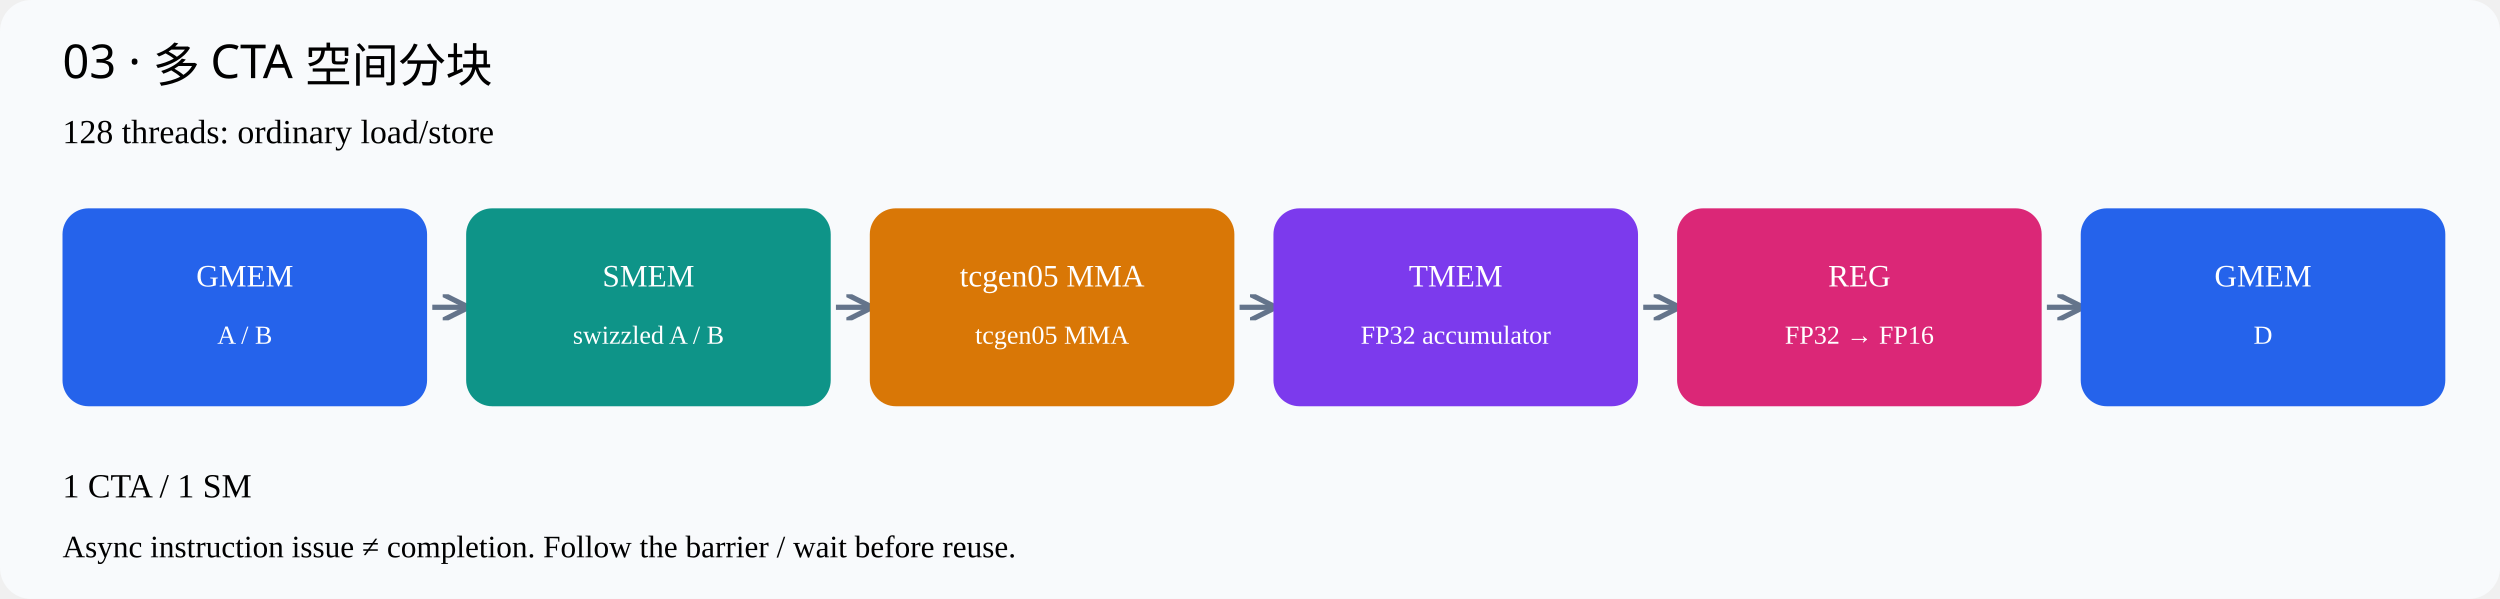
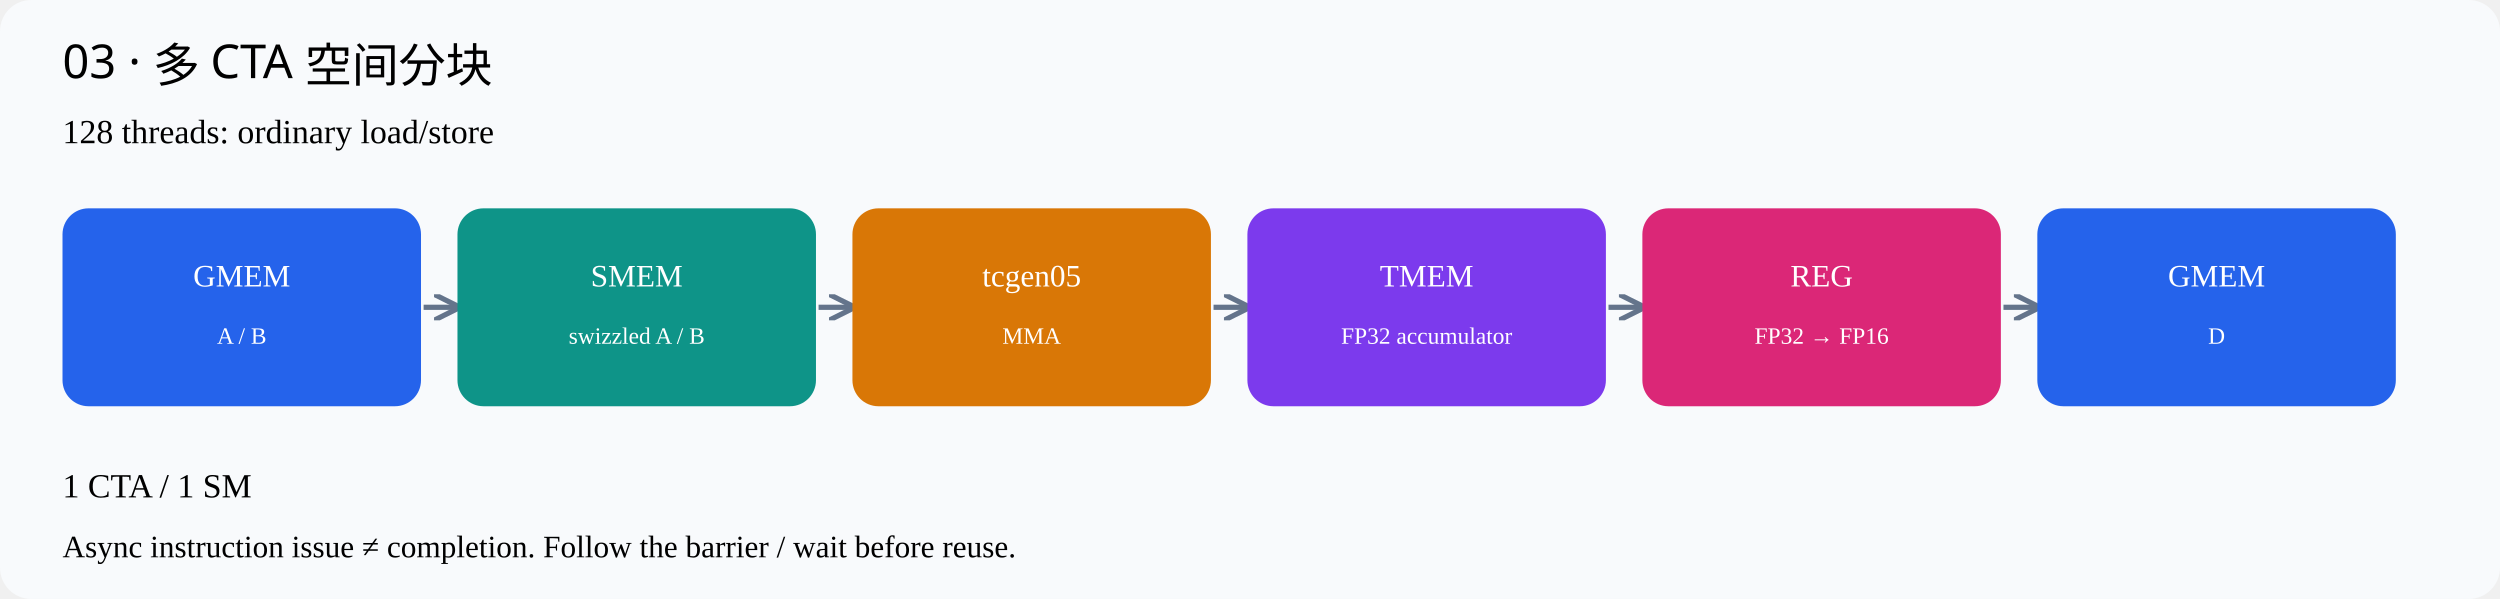
<svg xmlns="http://www.w3.org/2000/svg" viewBox="0 0 960 230" role="img" aria-label="03 · 多 CTA 空间分块 数据路径">
  <defs>
    <marker id="arr" markerWidth="5" markerHeight="5" refX="4" refY="2.5" orient="auto">
      <path d="M0 0L5 2.5L0 5" fill="none" stroke="#64748b" />
    </marker>
  </defs>
  <rect width="960" height="230" fill="#f8fafc" rx="12" />
  <text x="24" y="30" font-size="18" font-family="sans-serif">03 · 多 CTA 空间分块</text>
  <text x="24" y="55" font-size="13">128 threads: ordinary load/store</text>
  <g id="node-0" data-tag="gmem">
-     <rect x="24" y="80" width="140" height="76" rx="10" fill="#2563eb" />
-     <text x="94" y="110" fill="white" text-anchor="middle" font-size="12">GMEM</text>
-     <text x="94" y="132" fill="white" text-anchor="middle" font-size="10"> A / B</text>
+     <rect x="24.0" y="80" width="137.667" height="76" rx="10" fill="#2563eb" />
+     <text x="92.833" y="110" fill="white" text-anchor="middle" font-size="12">GMEM</text>
+     <text x="92.833" y="132" fill="white" text-anchor="middle" font-size="9"> A / B</text>
  </g>
-   <path d="M166 118h12" stroke="#64748b" stroke-width="2" marker-end="url(#arr)" />
+   <path d="M162.667 118h12" stroke="#64748b" stroke-width="2" marker-end="url(#arr)" />
  <g id="node-1" data-tag="smem">
-     <rect x="179" y="80" width="140" height="76" rx="10" fill="#0e9488" />
-     <text x="249" y="110" fill="white" text-anchor="middle" font-size="12">SMEM</text>
-     <text x="249" y="132" fill="white" text-anchor="middle" font-size="10"> swizzled A / B</text>
+     <rect x="175.667" y="80" width="137.667" height="76" rx="10" fill="#0e9488" />
+     <text x="244.5" y="110" fill="white" text-anchor="middle" font-size="12">SMEM</text>
+     <text x="244.5" y="132" fill="white" text-anchor="middle" font-size="9"> swizzled A / B</text>
  </g>
-   <path d="M321 118h12" stroke="#64748b" stroke-width="2" marker-end="url(#arr)" />
+   <path d="M314.333 118h12" stroke="#64748b" stroke-width="2" marker-end="url(#arr)" />
  <g id="node-2" data-tag="mma">
-     <rect x="334" y="80" width="140" height="76" rx="10" fill="#d97706" />
-     <text x="404" y="110" fill="white" text-anchor="middle" font-size="12">tcgen05 MMA</text>
-     <text x="404" y="132" fill="white" text-anchor="middle" font-size="10">tcgen05 MMA</text>
+     <rect x="327.333" y="80" width="137.667" height="76" rx="10" fill="#d97706" />
+     <text x="396.167" y="110" fill="white" text-anchor="middle" font-size="12">tcgen05</text>
+     <text x="396.167" y="132" fill="white" text-anchor="middle" font-size="9"> MMA</text>
  </g>
-   <path d="M476 118h12" stroke="#64748b" stroke-width="2" marker-end="url(#arr)" />
+   <path d="M466.0 118h12" stroke="#64748b" stroke-width="2" marker-end="url(#arr)" />
  <g id="node-3" data-tag="tmem">
-     <rect x="489" y="80" width="140" height="76" rx="10" fill="#7c3aed" />
-     <text x="559" y="110" fill="white" text-anchor="middle" font-size="12">TMEM</text>
-     <text x="559" y="132" fill="white" text-anchor="middle" font-size="10"> FP32 accumulator</text>
+     <rect x="479.0" y="80" width="137.667" height="76" rx="10" fill="#7c3aed" />
+     <text x="547.833" y="110" fill="white" text-anchor="middle" font-size="12">TMEM</text>
+     <text x="547.833" y="132" fill="white" text-anchor="middle" font-size="9"> FP32 accumulator</text>
  </g>
-   <path d="M631 118h12" stroke="#64748b" stroke-width="2" marker-end="url(#arr)" />
+   <path d="M617.667 118h12" stroke="#64748b" stroke-width="2" marker-end="url(#arr)" />
  <g id="node-4" data-tag="rmem">
-     <rect x="644" y="80" width="140" height="76" rx="10" fill="#db2777" />
-     <text x="714" y="110" fill="white" text-anchor="middle" font-size="12">REG</text>
-     <text x="714" y="132" fill="white" text-anchor="middle" font-size="10"> FP32 → FP16</text>
+     <rect x="630.667" y="80" width="137.667" height="76" rx="10" fill="#db2777" />
+     <text x="699.5" y="110" fill="white" text-anchor="middle" font-size="12">REG</text>
+     <text x="699.5" y="132" fill="white" text-anchor="middle" font-size="9"> FP32 → FP16</text>
  </g>
-   <path d="M786 118h12" stroke="#64748b" stroke-width="2" marker-end="url(#arr)" />
+   <path d="M769.333 118h12" stroke="#64748b" stroke-width="2" marker-end="url(#arr)" />
  <g id="node-5" data-tag="gmem">
-     <rect x="799" y="80" width="140" height="76" rx="10" fill="#2563eb" />
-     <text x="869" y="110" fill="white" text-anchor="middle" font-size="12">GMEM</text>
-     <text x="869" y="132" fill="white" text-anchor="middle" font-size="10"> D</text>
+     <rect x="782.333" y="80" width="137.667" height="76" rx="10" fill="#2563eb" />
+     <text x="851.167" y="110" fill="white" text-anchor="middle" font-size="12">GMEM</text>
+     <text x="851.167" y="132" fill="white" text-anchor="middle" font-size="9"> D</text>
  </g>
  <text x="24" y="191" font-size="13">1 CTA / 1 SM</text>
  <text x="24" y="214" font-size="12">Async instruction issue ≠ completion. Follow the barrier / wait before reuse.</text>
</svg>
